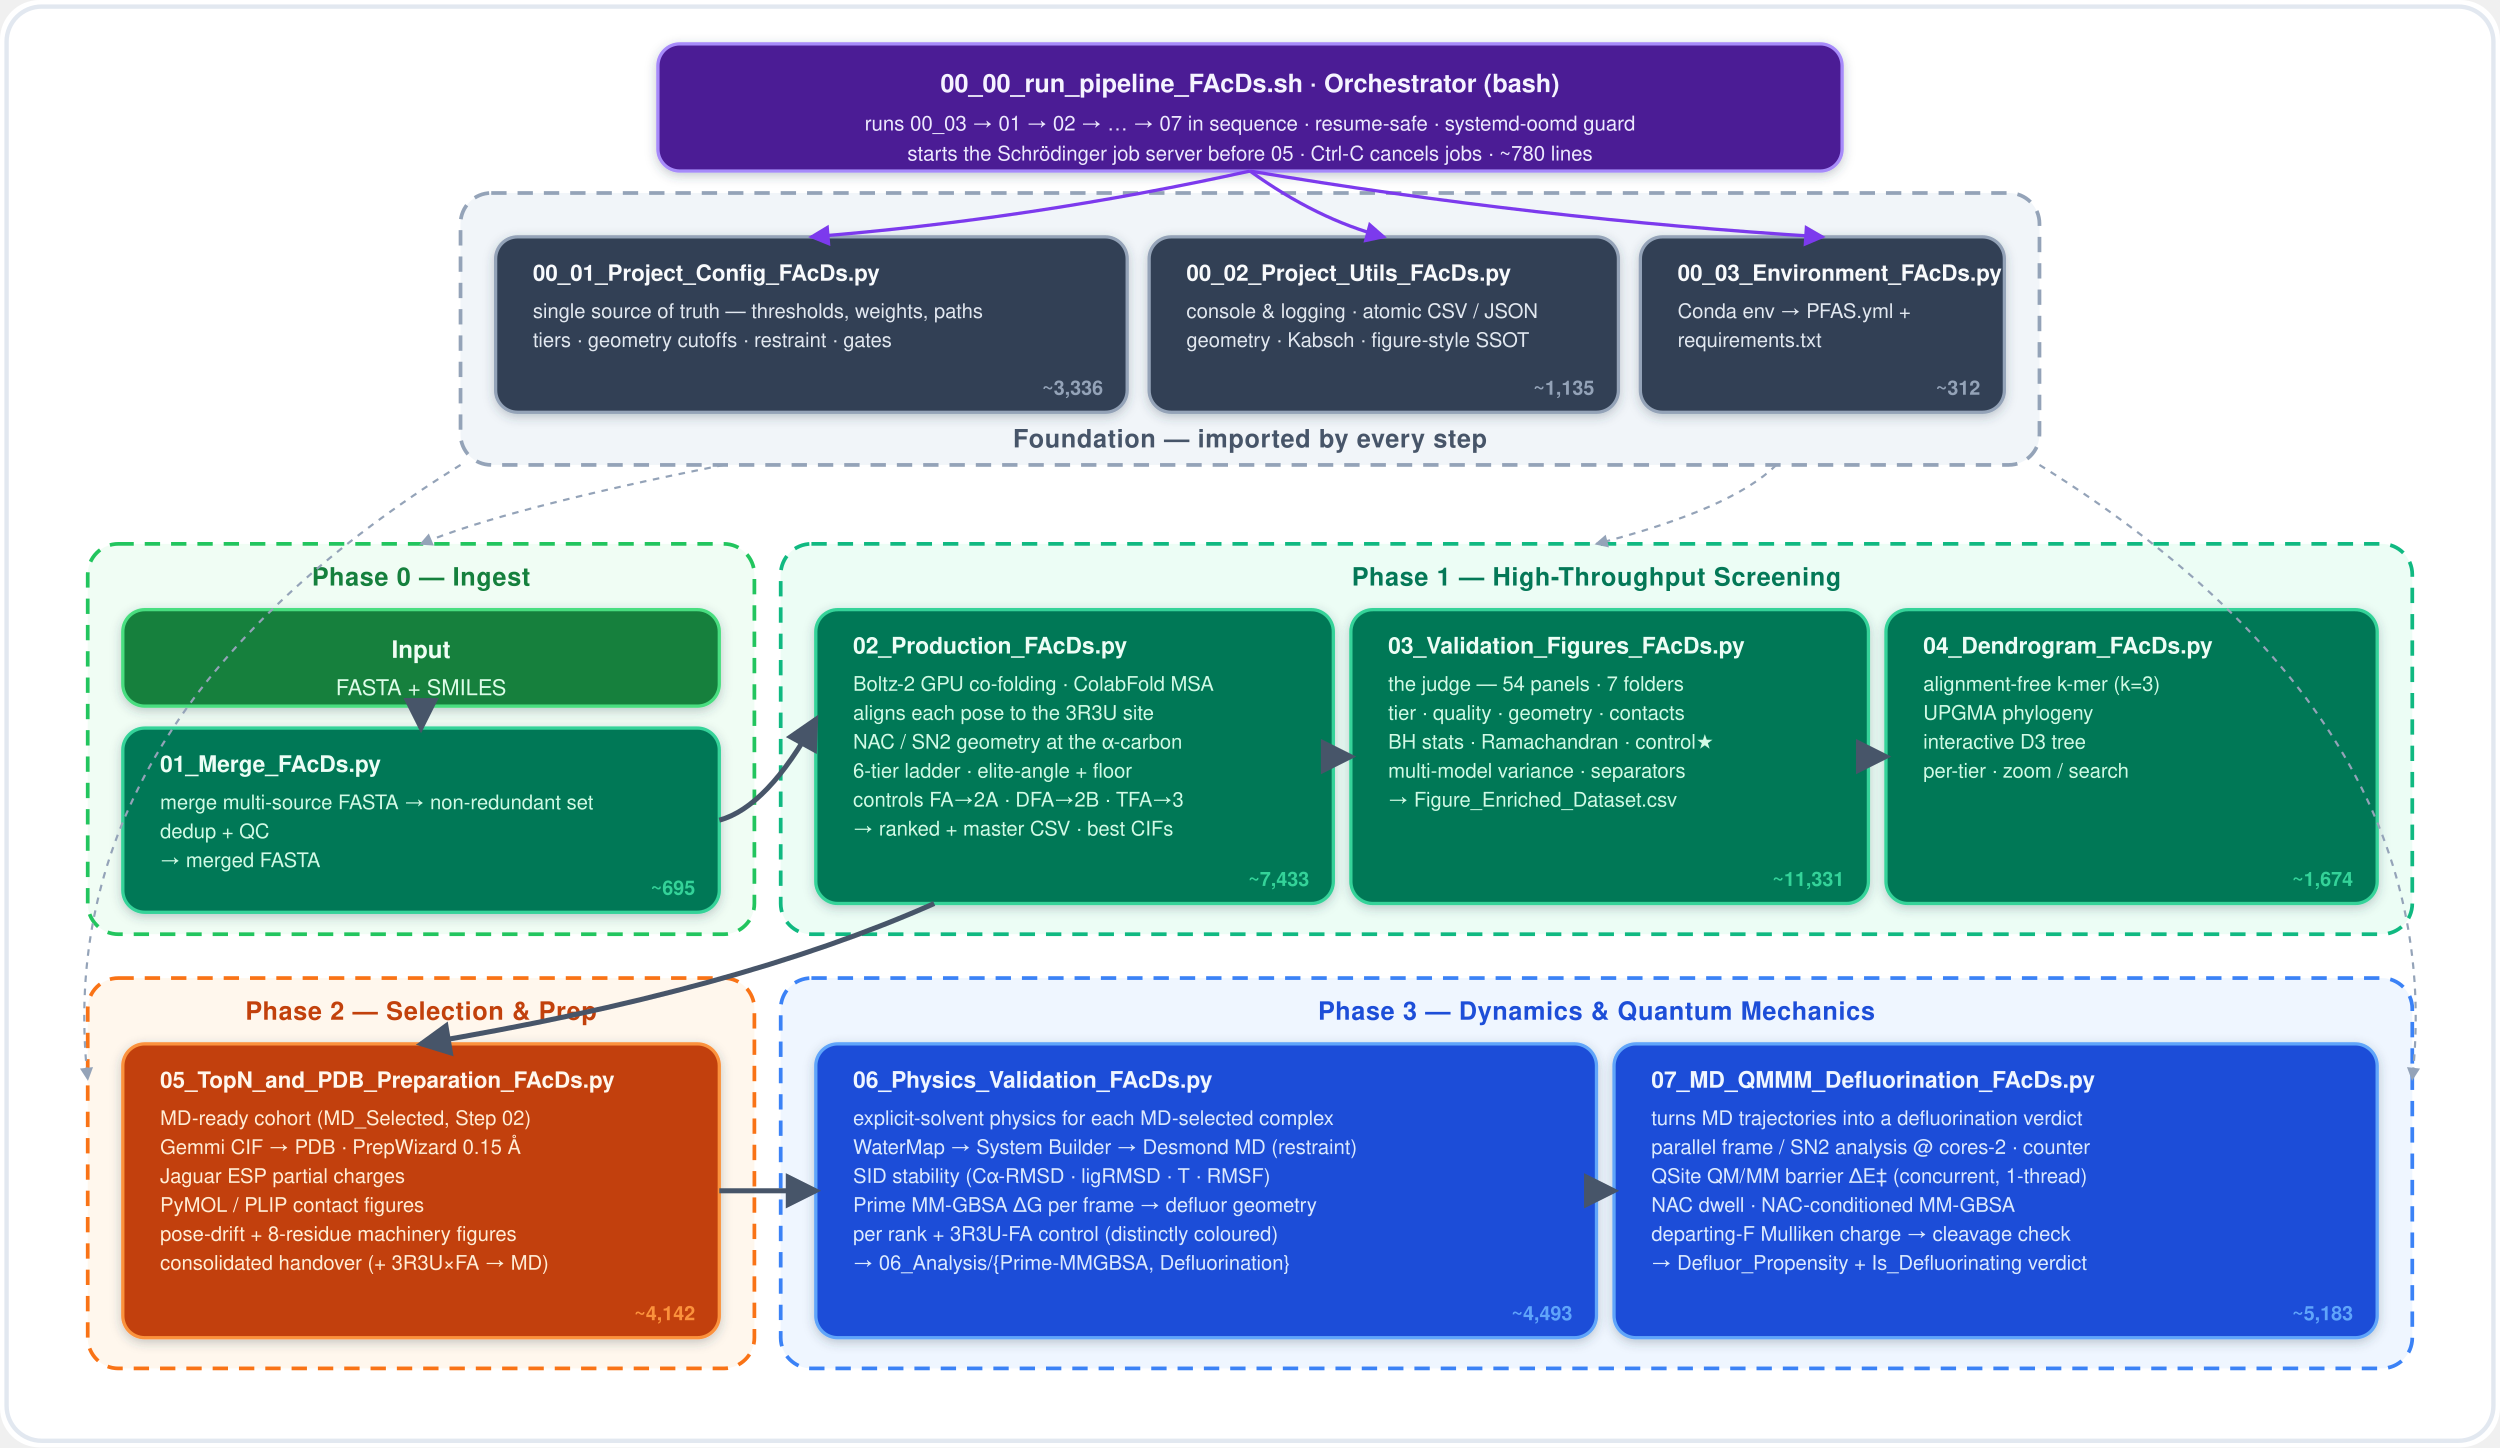
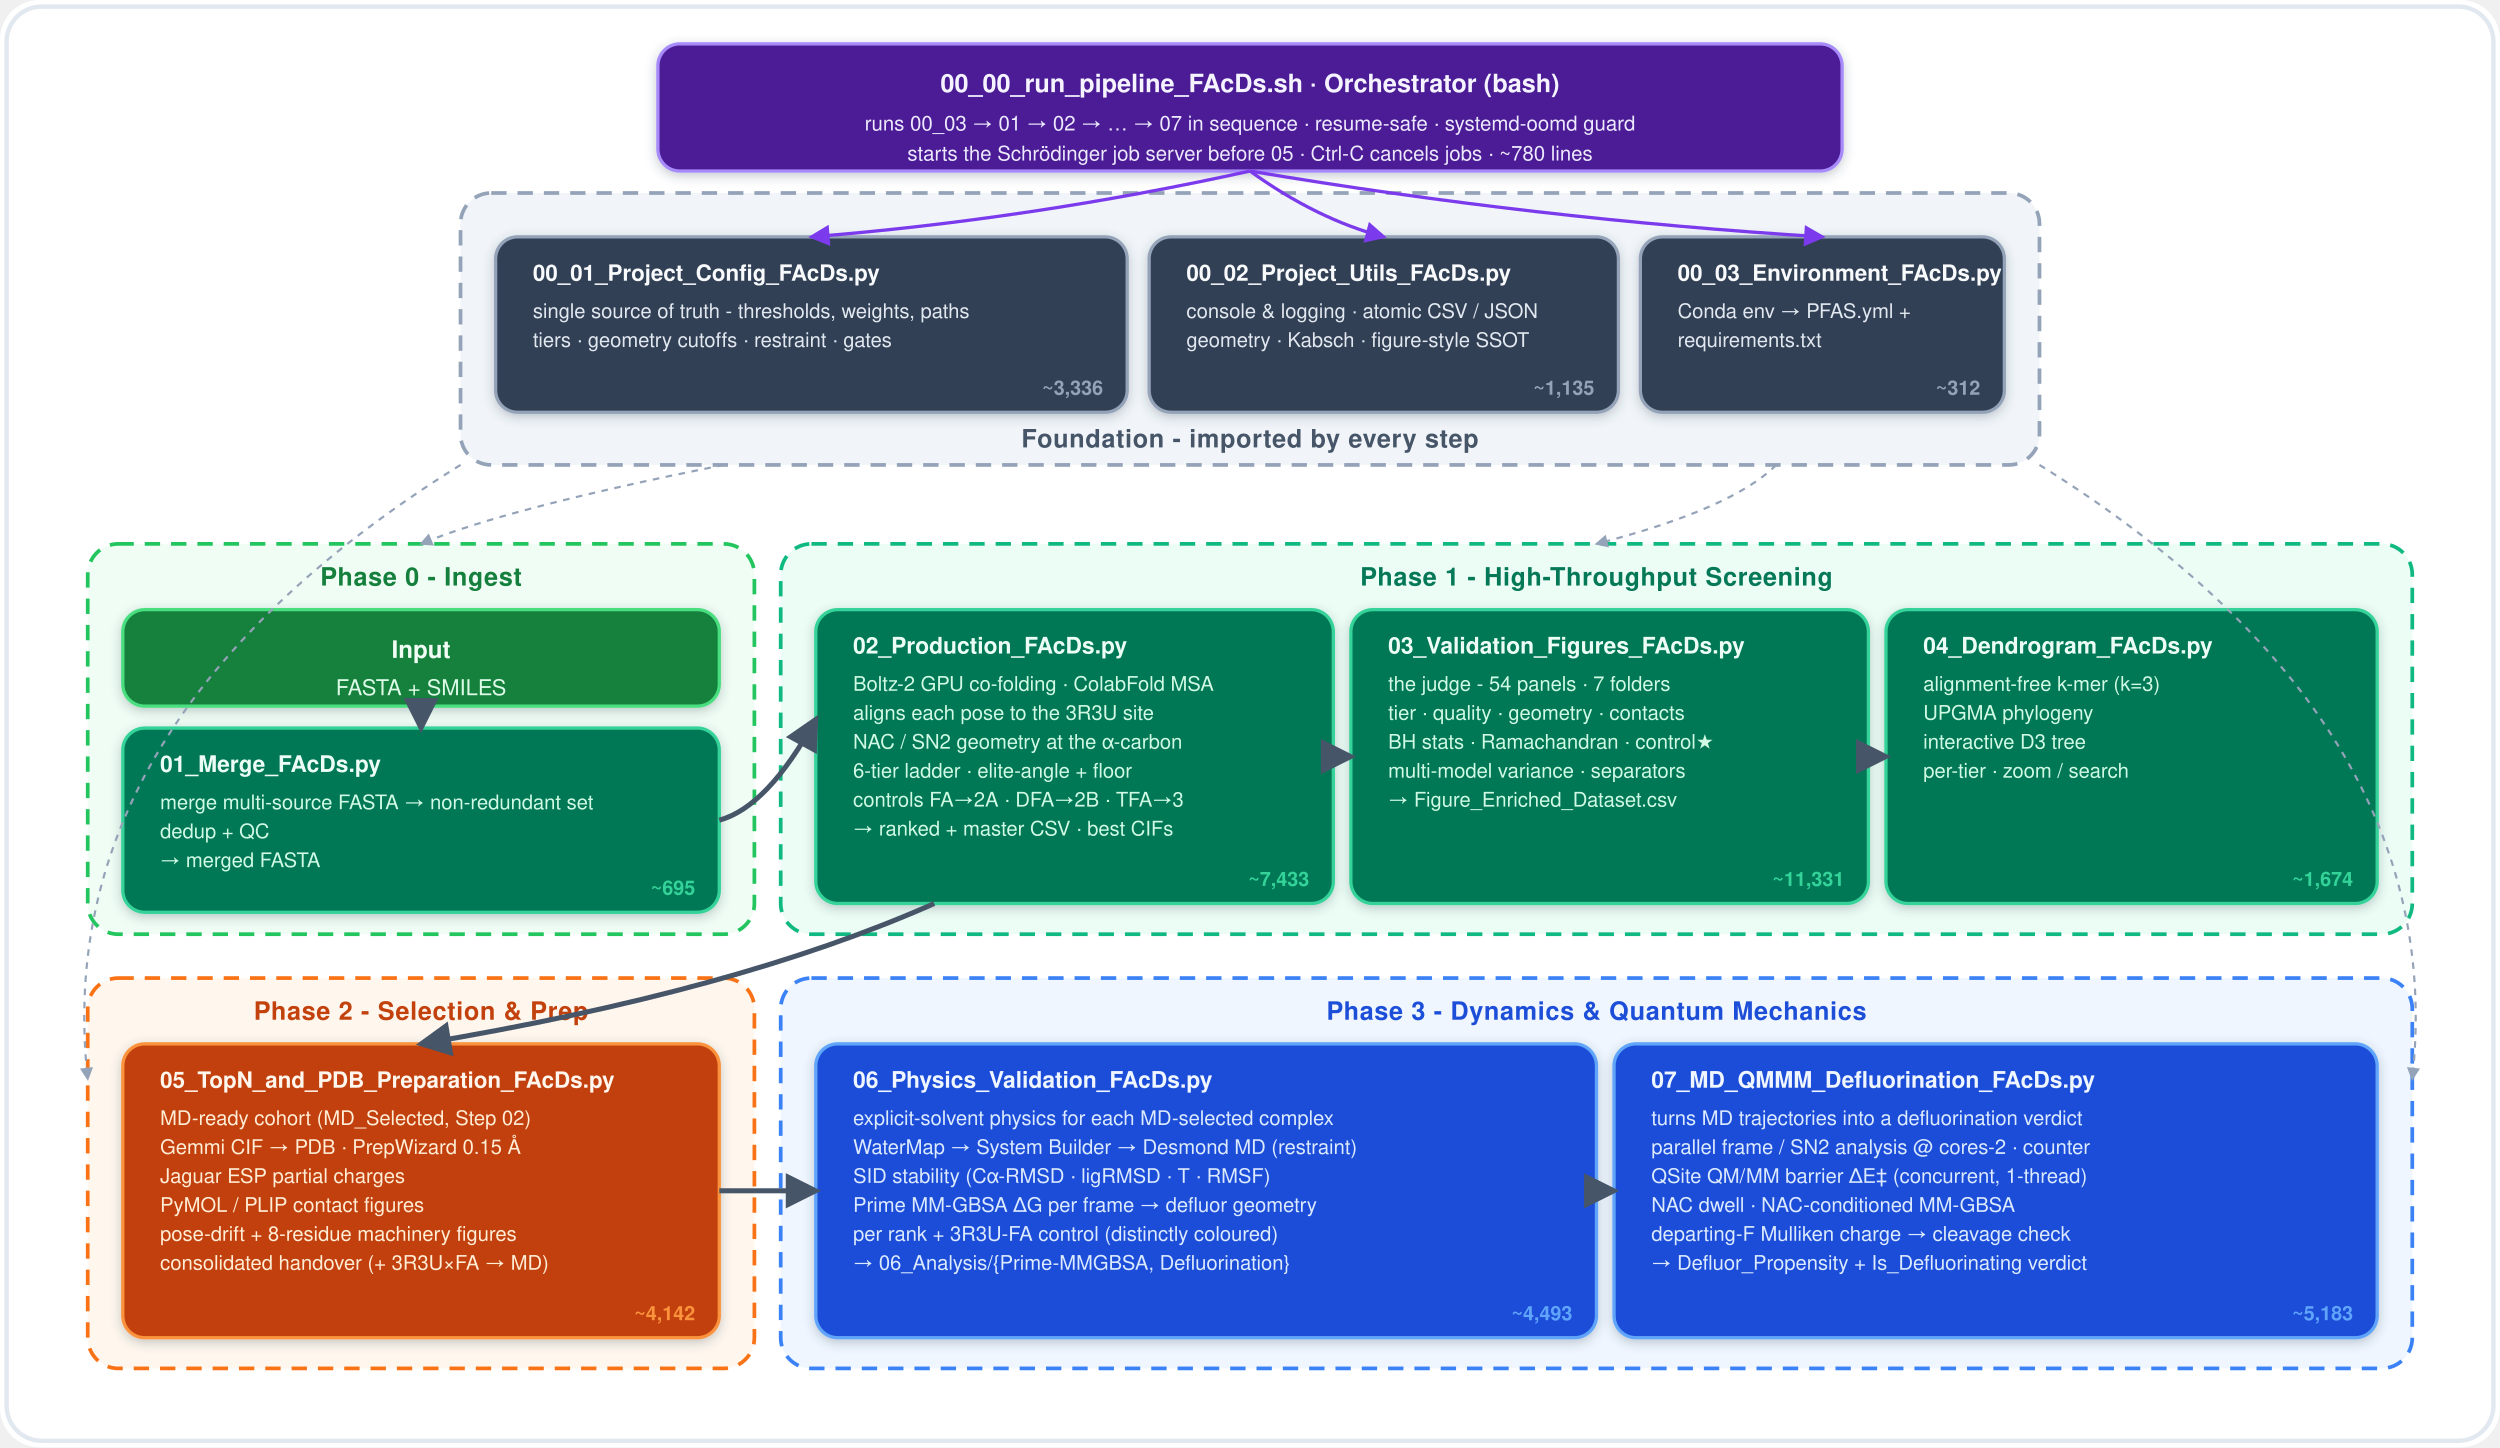
<svg xmlns="http://www.w3.org/2000/svg" viewBox="0 0 1140 660" width="1140" height="660" font-family="Montserrat, 'Segoe UI', Helvetica, Arial, sans-serif">
  <defs>
    <marker id="arrow" viewBox="0 0 10 10" refX="8.5" refY="5" markerWidth="7" markerHeight="7" orient="auto-start-reverse">
      <path d="M0 0 L10 5 L0 10 z" fill="#475569" />
    </marker>
    <marker id="vio" viewBox="0 0 10 10" refX="8.5" refY="5" markerWidth="6.5" markerHeight="6.5" orient="auto-start-reverse">
      <path d="M0 0 L10 5 L0 10 z" fill="#7c3aed" />
    </marker>
    <marker id="gry" viewBox="0 0 10 10" refX="8.5" refY="5" markerWidth="6" markerHeight="6" orient="auto-start-reverse">
      <path d="M0 0 L10 5 L0 10 z" fill="#94a3b8" />
    </marker>
    <filter id="ds" x="-15%" y="-15%" width="130%" height="130%">
      <feDropShadow dx="0" dy="1.5" stdDeviation="2.4" flood-color="#334155" flood-opacity="0.28" />
    </filter>
  </defs>
  <rect x="0" y="0" width="1140" height="660" rx="18" fill="#ffffff" />
  <rect x="3" y="3" width="1134" height="654" rx="16" fill="none" stroke="#e2e8f0" stroke-width="2" />
  <g filter="url(#ds)">
    <rect x="300.0" y="20" width="540" height="58" rx="10" fill="#4c1d95" stroke="#a78bfa" stroke-width="1.5" />
  </g>
  <text x="570.0" y="42" font-size="11.5" font-weight="800" fill="#f5f3ff" text-anchor="middle">00_00_run_pipeline_FAcDs.sh   ·   Orchestrator (bash)</text>
  <text x="570.0" y="59.5" font-size="9.3" fill="#ede9fe" text-anchor="middle">runs 00_03 → 01 → 02 → … → 07 in sequence · resume-safe · systemd-oomd guard</text>
  <text x="570.0" y="73.2" font-size="9.3" fill="#ede9fe" text-anchor="middle">starts the Schrödinger job server before 05 · Ctrl-C cancels jobs · ~780 lines</text>
  <rect x="210" y="88" width="720" height="124" rx="14" fill="#f1f5f9" stroke="#94a3b8" stroke-width="1.7" stroke-dasharray="7 5" />
-   <text x="570.0" y="204" font-size="11.5" font-weight="800" fill="#475569" text-anchor="middle" letter-spacing="0.3">Foundation — imported by every step</text>
+   <text x="570.0" y="204" font-size="11.5" font-weight="800" fill="#475569" text-anchor="middle" letter-spacing="0.3">Foundation - imported by every step</text>
  <g filter="url(#ds)">
    <rect x="226" y="108" width="288" height="80" rx="10" fill="#334155" stroke="#94a3b8" stroke-width="1.5" />
  </g>
  <text x="243" y="128" font-size="10.2" font-weight="800" fill="#f8fafc">00_01_Project_Config_FAcDs.py</text>
-   <text x="243" y="145" font-size="9.2" fill="#e2e8f0">single source of truth — thresholds, weights, paths</text>
+   <text x="243" y="145" font-size="9.2" fill="#e2e8f0">single source of truth - thresholds, weights, paths</text>
  <text x="243" y="158.2" font-size="9.2" fill="#e2e8f0">tiers · geometry cutoffs · restraint · gates</text>
  <text x="503" y="180" font-size="9" font-weight="700" fill="#94a3b8" text-anchor="end">~3,336</text>
  <g filter="url(#ds)">
    <rect x="524" y="108" width="214" height="80" rx="10" fill="#334155" stroke="#94a3b8" stroke-width="1.5" />
  </g>
  <text x="541" y="128" font-size="10.2" font-weight="800" fill="#f8fafc">00_02_Project_Utils_FAcDs.py</text>
  <text x="541" y="145" font-size="9.2" fill="#e2e8f0">console &amp; logging · atomic CSV / JSON</text>
  <text x="541" y="158.2" font-size="9.2" fill="#e2e8f0">geometry · Kabsch · figure-style SSOT</text>
  <text x="727" y="180" font-size="9" font-weight="700" fill="#94a3b8" text-anchor="end">~1,135</text>
  <g filter="url(#ds)">
    <rect x="748" y="108" width="166" height="80" rx="10" fill="#334155" stroke="#94a3b8" stroke-width="1.5" />
  </g>
  <text x="765" y="128" font-size="10.2" font-weight="800" fill="#f8fafc">00_03_Environment_FAcDs.py</text>
  <text x="765" y="145" font-size="9.2" fill="#e2e8f0">Conda env → PFAS.yml +</text>
  <text x="765" y="158.2" font-size="9.2" fill="#e2e8f0">requirements.txt</text>
  <text x="903" y="180" font-size="9" font-weight="700" fill="#94a3b8" text-anchor="end">~312</text>
  <path d="M570 78 Q470.0 100 370 108" fill="none" stroke="#7c3aed" stroke-width="1.5" marker-end="url(#vio)" />
  <path d="M570 78 Q600.5 100 631 108" fill="none" stroke="#7c3aed" stroke-width="1.5" marker-end="url(#vio)" />
  <path d="M570 78 Q700.5 100 831 108" fill="none" stroke="#7c3aed" stroke-width="1.5" marker-end="url(#vio)" />
  <rect x="40" y="248" width="304" height="178" rx="14" fill="#f0fdf4" stroke="#22c55e" stroke-width="1.7" stroke-dasharray="7 5" />
-   <text x="192.0" y="267" font-size="11.5" font-weight="800" fill="#15803d" text-anchor="middle" letter-spacing="0.3">Phase 0 — Ingest</text>
+   <text x="192.0" y="267" font-size="11.5" font-weight="800" fill="#15803d" text-anchor="middle" letter-spacing="0.3">Phase 0 - Ingest</text>
  <g filter="url(#ds)">
    <rect x="56" y="278" width="272" height="44" rx="10" fill="#15803d" stroke="#4ade80" stroke-width="1.5" />
  </g>
  <text x="192.0" y="300" font-size="11" font-weight="800" fill="#f0fdf4" text-anchor="middle">Input</text>
  <text x="192.0" y="317" font-size="10" fill="#dcfce7" text-anchor="middle">FASTA + SMILES</text>
  <g filter="url(#ds)">
    <rect x="56" y="332" width="272" height="84" rx="10" fill="#047857" stroke="#34d399" stroke-width="1.5" />
  </g>
  <text x="73" y="352" font-size="10.4" font-weight="800" fill="#ecfdf5">01_Merge_FAcDs.py</text>
  <text x="73" y="369" font-size="9.2" fill="#d1fae5">merge multi-source FASTA → non-redundant set</text>
  <text x="73" y="382.2" font-size="9.2" fill="#d1fae5">dedup + QC</text>
  <text x="73" y="395.4" font-size="9.2" fill="#d1fae5">→ merged FASTA</text>
  <text x="317" y="408" font-size="9" font-weight="700" fill="#34d399" text-anchor="end">~695</text>
  <rect x="356" y="248" width="744" height="178" rx="14" fill="#ecfdf5" stroke="#10b981" stroke-width="1.7" stroke-dasharray="7 5" />
-   <text x="728.0" y="267" font-size="11.5" font-weight="800" fill="#047857" text-anchor="middle" letter-spacing="0.3">Phase 1 — High-Throughput Screening</text>
+   <text x="728.0" y="267" font-size="11.5" font-weight="800" fill="#047857" text-anchor="middle" letter-spacing="0.3">Phase 1 - High-Throughput Screening</text>
  <g filter="url(#ds)">
    <rect x="372" y="278" width="236" height="134" rx="10" fill="#047857" stroke="#34d399" stroke-width="1.5" />
  </g>
  <text x="389" y="298" font-size="10.4" font-weight="800" fill="#ecfdf5">02_Production_FAcDs.py</text>
  <text x="389" y="315" font-size="9.2" fill="#d1fae5">Boltz-2 GPU co-folding · ColabFold MSA</text>
  <text x="389" y="328.2" font-size="9.2" fill="#d1fae5">aligns each pose to the 3R3U site</text>
  <text x="389" y="341.4" font-size="9.2" fill="#d1fae5">NAC / SN2 geometry at the α-carbon</text>
  <text x="389" y="354.6" font-size="9.2" fill="#d1fae5">6-tier ladder · elite-angle + floor</text>
  <text x="389" y="367.8" font-size="9.2" fill="#d1fae5">controls FA→2A · DFA→2B · TFA→3</text>
  <text x="389" y="381" font-size="9.2" fill="#d1fae5">→ ranked + master CSV · best CIFs</text>
  <text x="597" y="404" font-size="9" font-weight="700" fill="#34d399" text-anchor="end">~7,433</text>
  <g filter="url(#ds)">
    <rect x="616" y="278" width="236" height="134" rx="10" fill="#047857" stroke="#34d399" stroke-width="1.5" />
  </g>
  <text x="633" y="298" font-size="10.4" font-weight="800" fill="#ecfdf5">03_Validation_Figures_FAcDs.py</text>
-   <text x="633" y="315" font-size="9.2" fill="#d1fae5">the judge — 54 panels · 7 folders</text>
+   <text x="633" y="315" font-size="9.2" fill="#d1fae5">the judge - 54 panels · 7 folders</text>
  <text x="633" y="328.2" font-size="9.2" fill="#d1fae5">tier · quality · geometry · contacts</text>
  <text x="633" y="341.4" font-size="9.2" fill="#d1fae5">BH stats · Ramachandran · control★</text>
  <text x="633" y="354.6" font-size="9.2" fill="#d1fae5">multi-model variance · separators</text>
  <text x="633" y="367.8" font-size="9.2" fill="#d1fae5">→ Figure_Enriched_Dataset.csv</text>
  <text x="841" y="404" font-size="9" font-weight="700" fill="#34d399" text-anchor="end">~11,331</text>
  <g filter="url(#ds)">
    <rect x="860" y="278" width="224" height="134" rx="10" fill="#047857" stroke="#34d399" stroke-width="1.5" />
  </g>
  <text x="877" y="298" font-size="10.4" font-weight="800" fill="#ecfdf5">04_Dendrogram_FAcDs.py</text>
  <text x="877" y="315" font-size="9.2" fill="#d1fae5">alignment-free k-mer (k=3)</text>
  <text x="877" y="328.2" font-size="9.2" fill="#d1fae5">UPGMA phylogeny</text>
  <text x="877" y="341.4" font-size="9.2" fill="#d1fae5">interactive D3 tree</text>
  <text x="877" y="354.6" font-size="9.2" fill="#d1fae5">per-tier · zoom / search</text>
  <text x="1073" y="404" font-size="9" font-weight="700" fill="#34d399" text-anchor="end">~1,674</text>
  <rect x="40" y="446" width="304" height="178" rx="14" fill="#fff7ed" stroke="#f97316" stroke-width="1.7" stroke-dasharray="7 5" />
-   <text x="192.0" y="465" font-size="11.5" font-weight="800" fill="#c2410c" text-anchor="middle" letter-spacing="0.3">Phase 2 — Selection &amp; Prep</text>
+   <text x="192.0" y="465" font-size="11.5" font-weight="800" fill="#c2410c" text-anchor="middle" letter-spacing="0.3">Phase 2 - Selection &amp; Prep</text>
  <g filter="url(#ds)">
    <rect x="56" y="476" width="272" height="134" rx="10" fill="#c2410c" stroke="#fb923c" stroke-width="1.5" />
  </g>
  <text x="73" y="496" font-size="10.2" font-weight="800" fill="#fff7ed">05_TopN_and_PDB_Preparation_FAcDs.py</text>
  <text x="73" y="513" font-size="9.2" fill="#ffedd5">MD-ready cohort (MD_Selected, Step 02)</text>
  <text x="73" y="526.2" font-size="9.2" fill="#ffedd5">Gemmi CIF → PDB · PrepWizard 0.15 Å</text>
  <text x="73" y="539.4" font-size="9.2" fill="#ffedd5">Jaguar ESP partial charges</text>
  <text x="73" y="552.6" font-size="9.2" fill="#ffedd5">PyMOL / PLIP contact figures</text>
  <text x="73" y="565.8" font-size="9.2" fill="#ffedd5">pose-drift + 8-residue machinery figures</text>
  <text x="73" y="579" font-size="9.2" fill="#ffedd5">consolidated handover (+ 3R3U×FA → MD)</text>
  <text x="317" y="602" font-size="9" font-weight="700" fill="#fb923c" text-anchor="end">~4,142</text>
  <rect x="356" y="446" width="744" height="178" rx="14" fill="#eff6ff" stroke="#3b82f6" stroke-width="1.7" stroke-dasharray="7 5" />
-   <text x="728.0" y="465" font-size="11.5" font-weight="800" fill="#1d4ed8" text-anchor="middle" letter-spacing="0.3">Phase 3 — Dynamics &amp; Quantum Mechanics</text>
+   <text x="728.0" y="465" font-size="11.5" font-weight="800" fill="#1d4ed8" text-anchor="middle" letter-spacing="0.3">Phase 3 - Dynamics &amp; Quantum Mechanics</text>
  <g filter="url(#ds)">
    <rect x="372" y="476" width="356" height="134" rx="10" fill="#1d4ed8" stroke="#60a5fa" stroke-width="1.5" />
  </g>
  <text x="389" y="496" font-size="10.4" font-weight="800" fill="#eff6ff">06_Physics_Validation_FAcDs.py</text>
  <text x="389" y="513" font-size="9.2" fill="#dbeafe">explicit-solvent physics for each MD-selected complex</text>
  <text x="389" y="526.2" font-size="9.2" fill="#dbeafe">WaterMap → System Builder → Desmond MD (restraint)</text>
  <text x="389" y="539.4" font-size="9.2" fill="#dbeafe">SID stability (Cα-RMSD · ligRMSD · T · RMSF)</text>
  <text x="389" y="552.6" font-size="9.2" fill="#dbeafe">Prime MM-GBSA ΔG per frame → defluor geometry</text>
  <text x="389" y="565.8" font-size="9.2" fill="#dbeafe">per rank + 3R3U-FA control (distinctly coloured)</text>
  <text x="389" y="579" font-size="9.2" fill="#dbeafe">→ 06_Analysis/{Prime-MMGBSA, Defluorination}</text>
  <text x="717" y="602" font-size="9" font-weight="700" fill="#60a5fa" text-anchor="end">~4,493</text>
  <g filter="url(#ds)">
    <rect x="736" y="476" width="348" height="134" rx="10" fill="#1d4ed8" stroke="#60a5fa" stroke-width="1.5" />
  </g>
  <text x="753" y="496" font-size="10.4" font-weight="800" fill="#eff6ff">07_MD_QMMM_Defluorination_FAcDs.py</text>
  <text x="753" y="513" font-size="9.2" fill="#dbeafe">turns MD trajectories into a defluorination verdict</text>
  <text x="753" y="526.2" font-size="9.2" fill="#dbeafe">parallel frame / SN2 analysis @ cores-2 · counter</text>
  <text x="753" y="539.4" font-size="9.2" fill="#dbeafe">QSite QM/MM barrier ΔE‡ (concurrent, 1-thread)</text>
  <text x="753" y="552.6" font-size="9.2" fill="#dbeafe">NAC dwell · NAC-conditioned MM-GBSA</text>
  <text x="753" y="565.8" font-size="9.2" fill="#dbeafe">departing-F Mulliken charge → cleavage check</text>
  <text x="753" y="579" font-size="9.2" fill="#dbeafe">→ Defluor_Propensity + Is_Defluorinating verdict</text>
  <text x="1073" y="602" font-size="9" font-weight="700" fill="#60a5fa" text-anchor="end">~5,183</text>
  <path d="M330 212 Q230 232 192 248" fill="none" stroke="#94a3b8" stroke-width="1.0" stroke-dasharray="3 3" marker-end="url(#gry)" />
  <path d="M810 212 Q790 232 728 248" fill="none" stroke="#94a3b8" stroke-width="1.0" stroke-dasharray="3 3" marker-end="url(#gry)" />
  <path d="M210 212 Q22 329.0 40 492" fill="none" stroke="#94a3b8" stroke-width="1.0" stroke-dasharray="3 3" marker-end="url(#gry)" />
  <path d="M930 212 Q1118 329.0 1100 492" fill="none" stroke="#94a3b8" stroke-width="1.0" stroke-dasharray="3 3" marker-end="url(#gry)" />
  <line x1="192.0" y1="322" x2="192.0" y2="332" stroke="#475569" stroke-width="2.3" marker-end="url(#arrow)" />
  <path d="M328 374 Q350 368 372 328" fill="none" stroke="#475569" stroke-width="2.3" marker-end="url(#arrow)" />
  <line x1="608" y1="345" x2="616" y2="345" stroke="#475569" stroke-width="2.3" marker-end="url(#arrow)" />
  <line x1="852" y1="345" x2="860" y2="345" stroke="#475569" stroke-width="2.3" marker-end="url(#arrow)" />
  <path d="M426 412 Q336 452 192.0 476" fill="none" stroke="#475569" stroke-width="2.3" marker-end="url(#arrow)" />
  <line x1="328" y1="543" x2="372" y2="543" stroke="#475569" stroke-width="2.3" marker-end="url(#arrow)" />
  <line x1="728" y1="543" x2="736" y2="543" stroke="#475569" stroke-width="2.3" marker-end="url(#arrow)" />
</svg>
